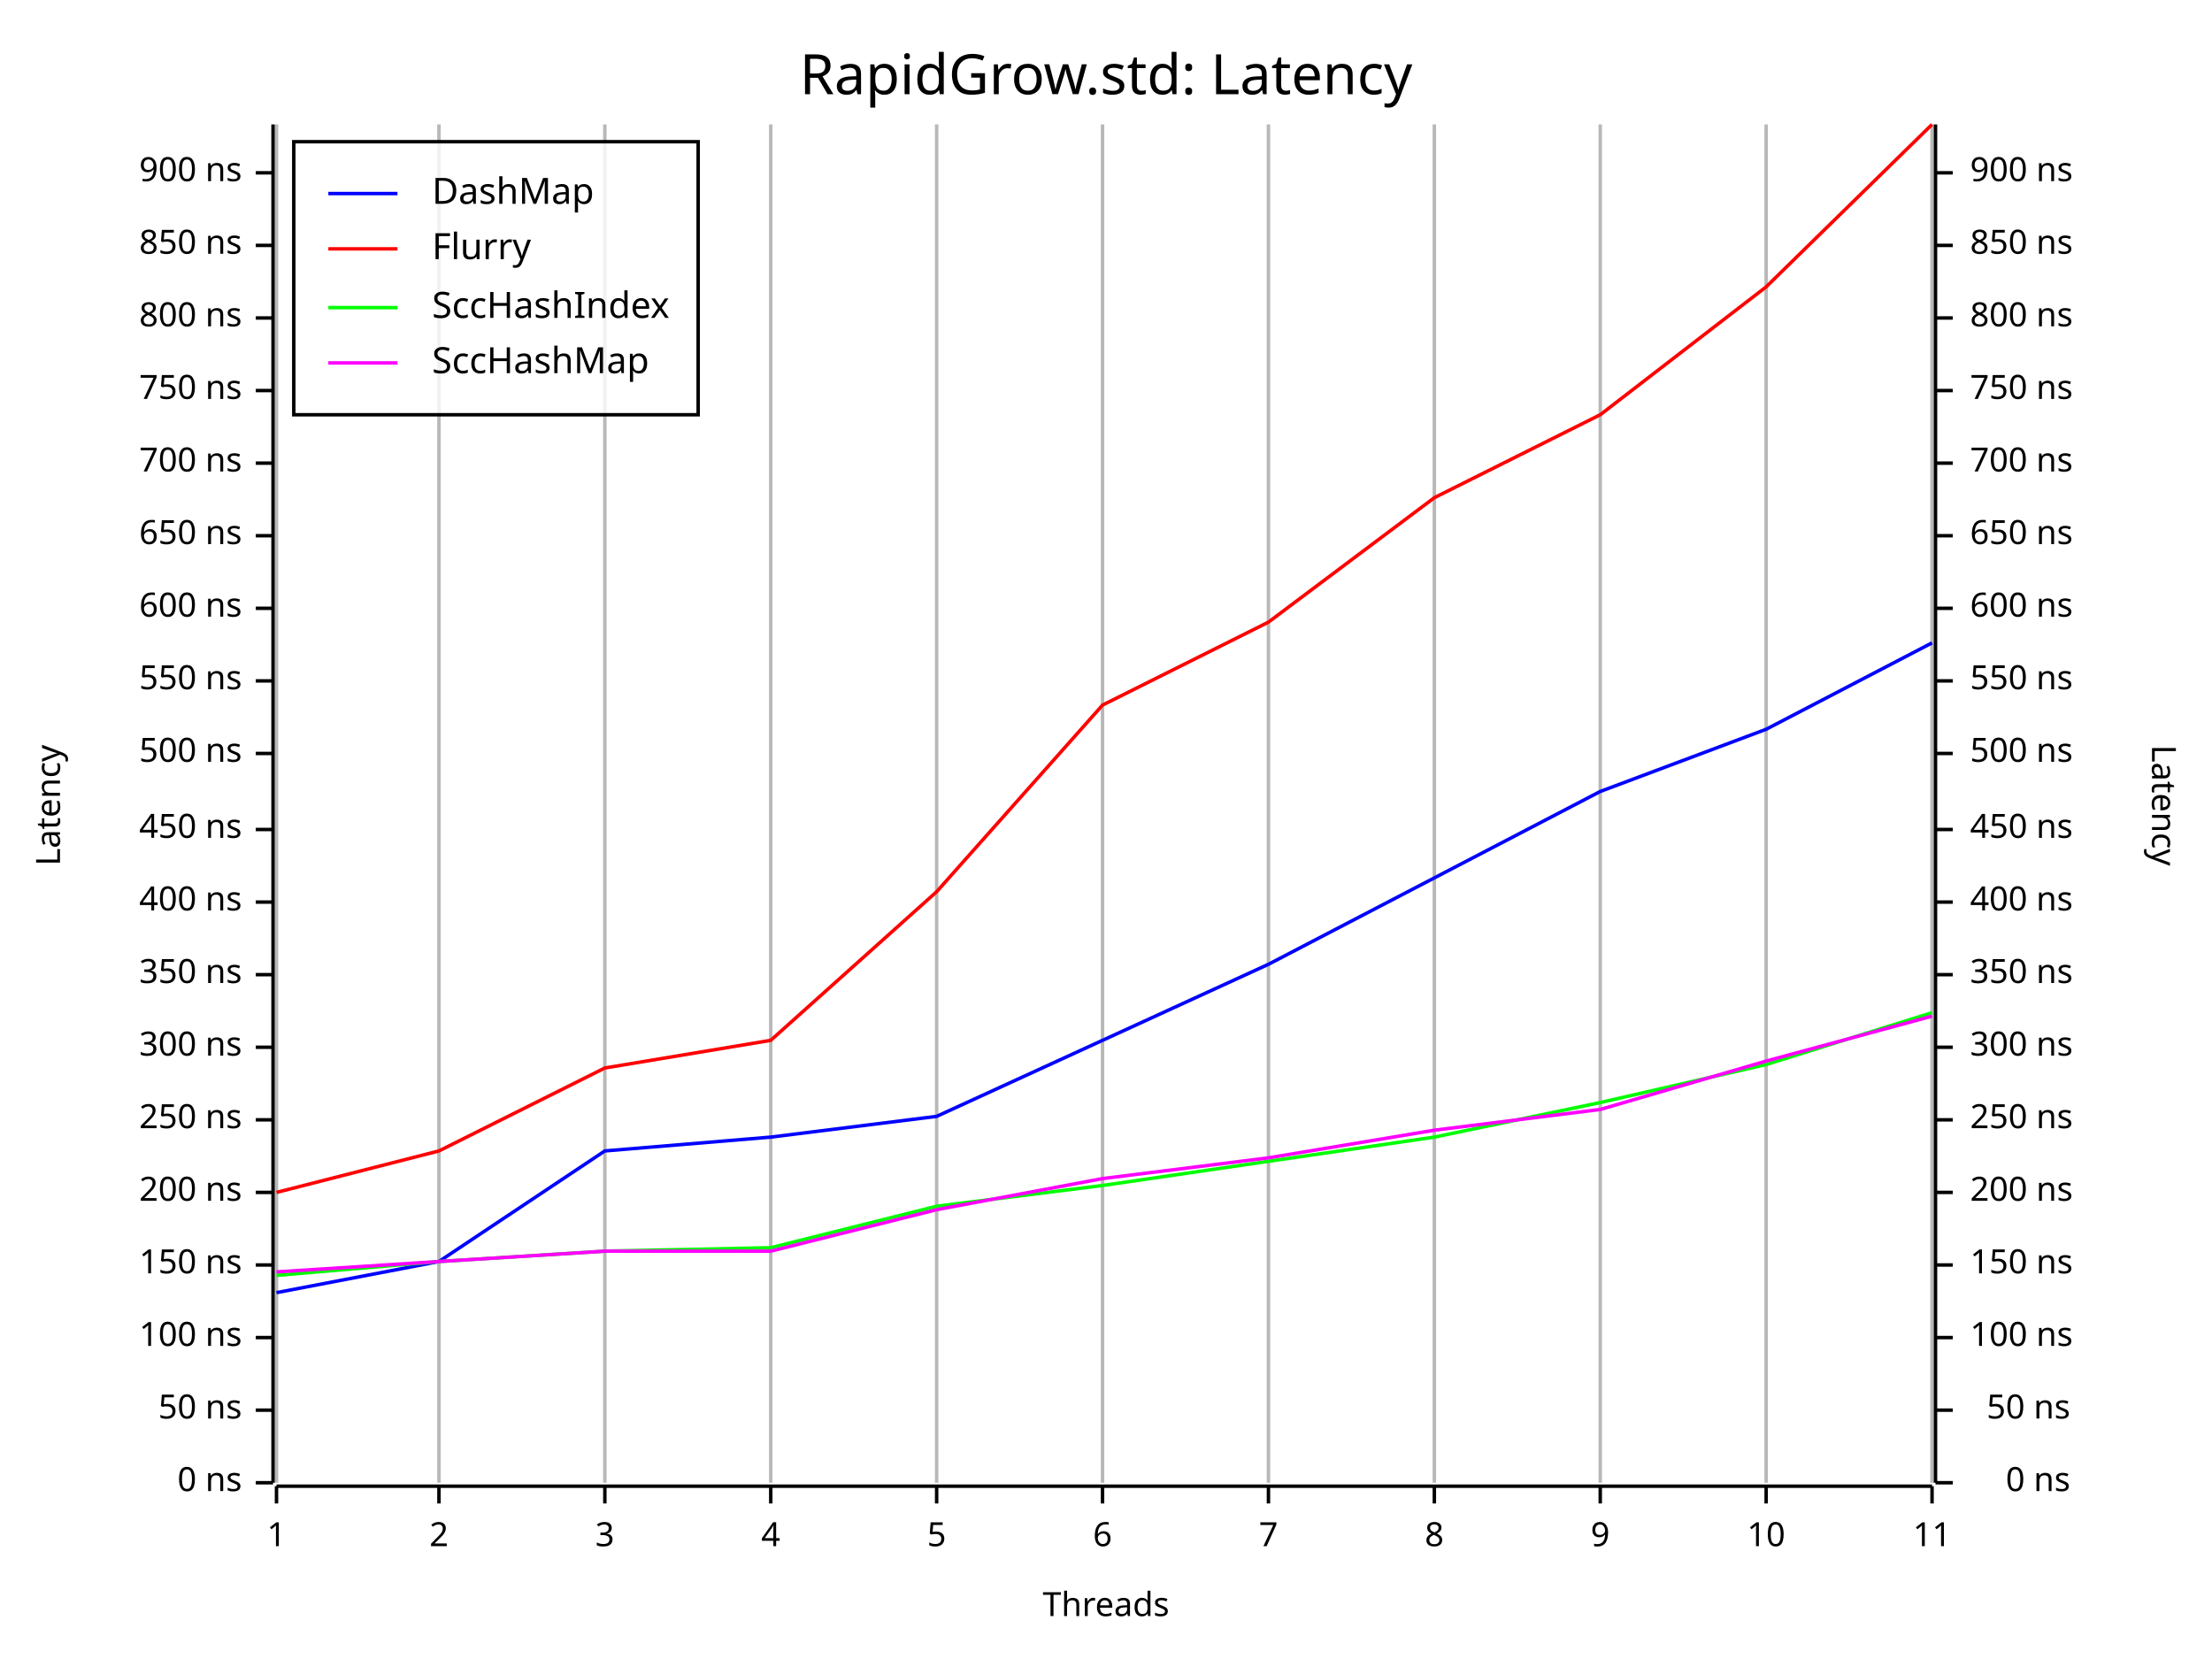
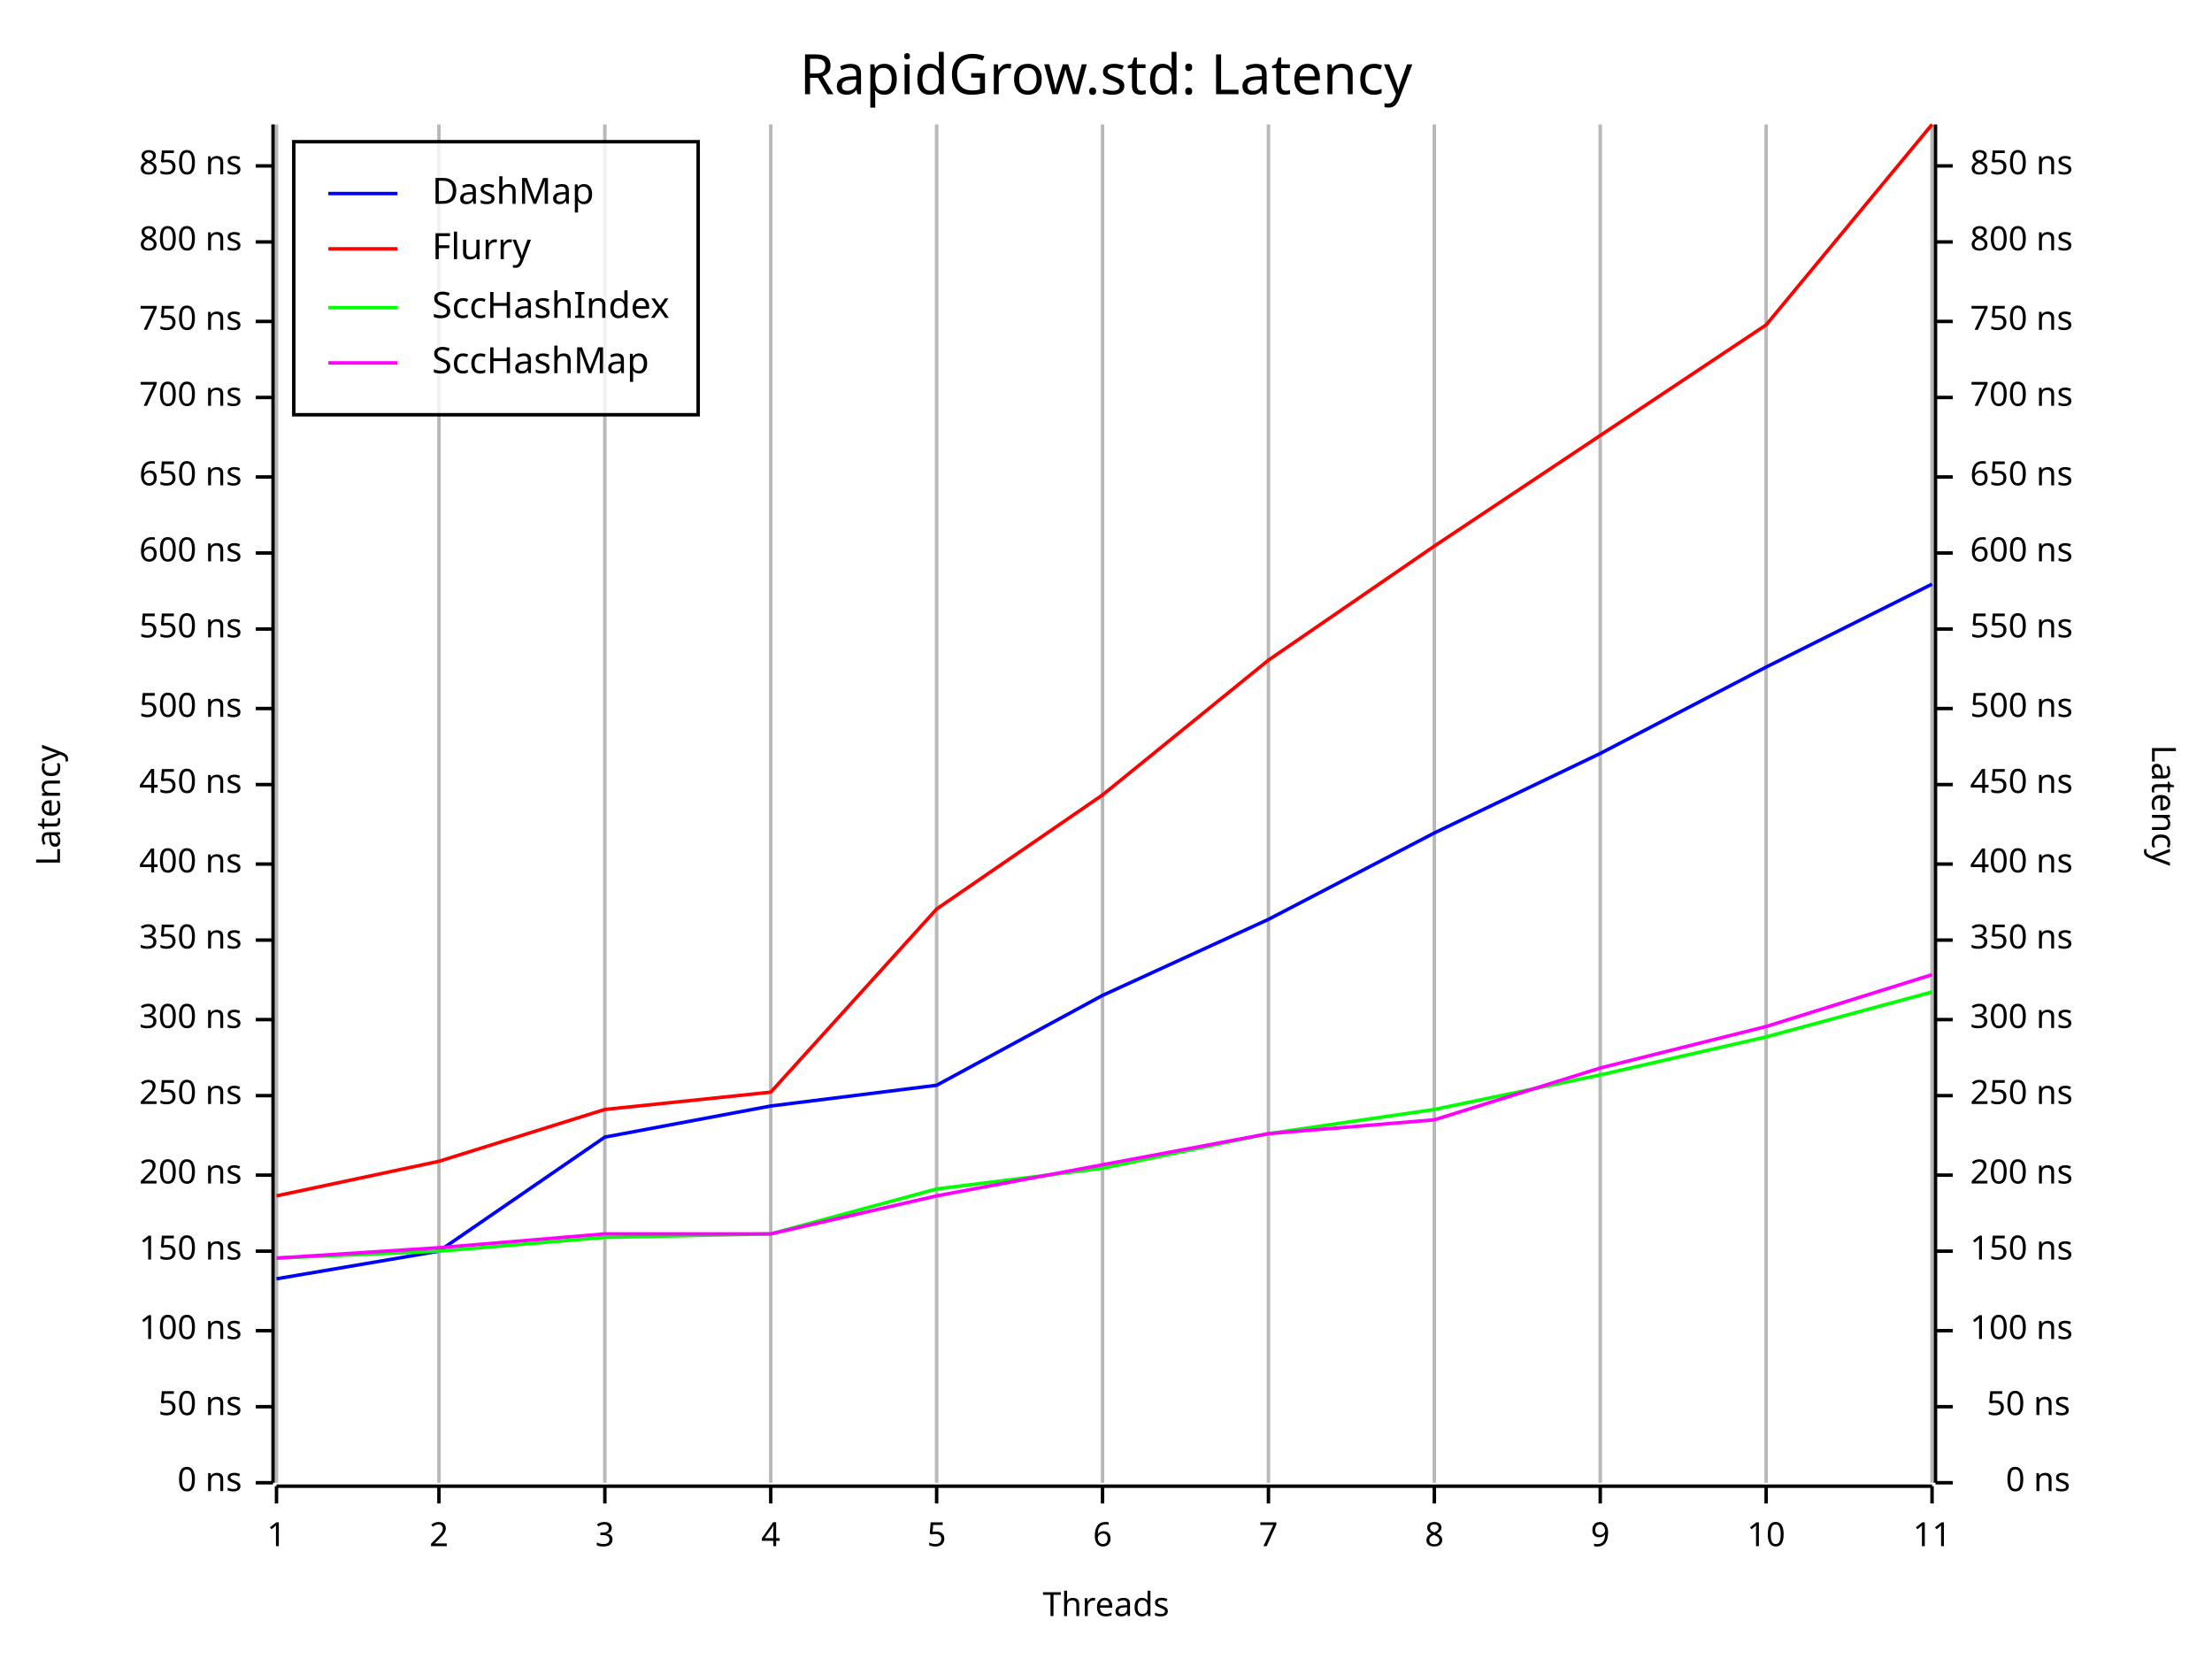
<svg xmlns="http://www.w3.org/2000/svg" width="640" height="480" viewBox="0 0 640 480">
  <rect x="0" y="0" width="640" height="480" opacity="1" fill="#FFFFFF" stroke="none" />
  <text x="320" y="15" dy="0.76em" text-anchor="middle" font-family="Fira Code" font-size="16.129" opacity="1" fill="#000000">
RapidGrow.std: Latency
</text>
  <line opacity="0.1" stroke="#000000" stroke-width="1" x1="80" y1="429" x2="80" y2="36" />
  <line opacity="0.1" stroke="#000000" stroke-width="1" x1="127" y1="429" x2="127" y2="36" />
  <line opacity="0.1" stroke="#000000" stroke-width="1" x1="175" y1="429" x2="175" y2="36" />
  <line opacity="0.1" stroke="#000000" stroke-width="1" x1="223" y1="429" x2="223" y2="36" />
  <line opacity="0.1" stroke="#000000" stroke-width="1" x1="271" y1="429" x2="271" y2="36" />
  <line opacity="0.1" stroke="#000000" stroke-width="1" x1="319" y1="429" x2="319" y2="36" />
  <line opacity="0.1" stroke="#000000" stroke-width="1" x1="367" y1="429" x2="367" y2="36" />
  <line opacity="0.1" stroke="#000000" stroke-width="1" x1="415" y1="429" x2="415" y2="36" />
  <line opacity="0.1" stroke="#000000" stroke-width="1" x1="463" y1="429" x2="463" y2="36" />
  <line opacity="0.1" stroke="#000000" stroke-width="1" x1="511" y1="429" x2="511" y2="36" />
  <line opacity="0.1" stroke="#000000" stroke-width="1" x1="559" y1="429" x2="559" y2="36" />
  <text x="10" y="233" dy="0.76em" text-anchor="middle" font-family="sans-serif" font-size="9.677" opacity="1" fill="#000000" transform="rotate(270, 10, 233)">
Latency
</text>
  <text x="320" y="470" dy="-0.5ex" text-anchor="middle" font-family="sans-serif" font-size="9.677" opacity="1" fill="#000000">
Threads
</text>
  <text x="630" y="233" dy="0.76em" text-anchor="middle" font-family="sans-serif" font-size="9.677" opacity="1" fill="#000000" transform="rotate(90, 630, 233)">
Latency
</text>
  <line opacity="0.2" stroke="#000000" stroke-width="1" x1="80" y1="429" x2="80" y2="36" />
  <line opacity="0.2" stroke="#000000" stroke-width="1" x1="127" y1="429" x2="127" y2="36" />
  <line opacity="0.2" stroke="#000000" stroke-width="1" x1="175" y1="429" x2="175" y2="36" />
  <line opacity="0.2" stroke="#000000" stroke-width="1" x1="223" y1="429" x2="223" y2="36" />
  <line opacity="0.2" stroke="#000000" stroke-width="1" x1="271" y1="429" x2="271" y2="36" />
  <line opacity="0.2" stroke="#000000" stroke-width="1" x1="319" y1="429" x2="319" y2="36" />
  <line opacity="0.2" stroke="#000000" stroke-width="1" x1="367" y1="429" x2="367" y2="36" />
  <line opacity="0.2" stroke="#000000" stroke-width="1" x1="415" y1="429" x2="415" y2="36" />
  <line opacity="0.2" stroke="#000000" stroke-width="1" x1="463" y1="429" x2="463" y2="36" />
  <line opacity="0.2" stroke="#000000" stroke-width="1" x1="511" y1="429" x2="511" y2="36" />
  <line opacity="0.2" stroke="#000000" stroke-width="1" x1="559" y1="429" x2="559" y2="36" />
  <polyline fill="none" opacity="1" stroke="#000000" stroke-width="1" points="79,36 79,429 " />
  <text x="70" y="429" dy="0.5ex" text-anchor="end" font-family="sans-serif" font-size="9.677" opacity="1" fill="#000000">
0 ns
</text>
  <polyline fill="none" opacity="1" stroke="#000000" stroke-width="1" points="74,429 79,429 " />
-   <text x="70" y="408" dy="0.5ex" text-anchor="end" font-family="sans-serif" font-size="9.677" opacity="1" fill="#000000">
+   <text x="70" y="407" dy="0.5ex" text-anchor="end" font-family="sans-serif" font-size="9.677" opacity="1" fill="#000000">
50 ns
</text>
-   <polyline fill="none" opacity="1" stroke="#000000" stroke-width="1" points="74,408 79,408 " />
-   <text x="70" y="387" dy="0.5ex" text-anchor="end" font-family="sans-serif" font-size="9.677" opacity="1" fill="#000000">
+   <polyline fill="none" opacity="1" stroke="#000000" stroke-width="1" points="74,407 79,407 " />
+   <text x="70" y="385" dy="0.5ex" text-anchor="end" font-family="sans-serif" font-size="9.677" opacity="1" fill="#000000">
100 ns
</text>
-   <polyline fill="none" opacity="1" stroke="#000000" stroke-width="1" points="74,387 79,387 " />
-   <text x="70" y="366" dy="0.5ex" text-anchor="end" font-family="sans-serif" font-size="9.677" opacity="1" fill="#000000">
+   <polyline fill="none" opacity="1" stroke="#000000" stroke-width="1" points="74,385 79,385 " />
+   <text x="70" y="362" dy="0.5ex" text-anchor="end" font-family="sans-serif" font-size="9.677" opacity="1" fill="#000000">
150 ns
</text>
-   <polyline fill="none" opacity="1" stroke="#000000" stroke-width="1" points="74,366 79,366 " />
-   <text x="70" y="345" dy="0.5ex" text-anchor="end" font-family="sans-serif" font-size="9.677" opacity="1" fill="#000000">
+   <polyline fill="none" opacity="1" stroke="#000000" stroke-width="1" points="74,362 79,362 " />
+   <text x="70" y="340" dy="0.5ex" text-anchor="end" font-family="sans-serif" font-size="9.677" opacity="1" fill="#000000">
200 ns
</text>
-   <polyline fill="none" opacity="1" stroke="#000000" stroke-width="1" points="74,345 79,345 " />
-   <text x="70" y="324" dy="0.5ex" text-anchor="end" font-family="sans-serif" font-size="9.677" opacity="1" fill="#000000">
+   <polyline fill="none" opacity="1" stroke="#000000" stroke-width="1" points="74,340 79,340 " />
+   <text x="70" y="317" dy="0.5ex" text-anchor="end" font-family="sans-serif" font-size="9.677" opacity="1" fill="#000000">
250 ns
</text>
-   <polyline fill="none" opacity="1" stroke="#000000" stroke-width="1" points="74,324 79,324 " />
-   <text x="70" y="303" dy="0.5ex" text-anchor="end" font-family="sans-serif" font-size="9.677" opacity="1" fill="#000000">
+   <polyline fill="none" opacity="1" stroke="#000000" stroke-width="1" points="74,317 79,317 " />
+   <text x="70" y="295" dy="0.5ex" text-anchor="end" font-family="sans-serif" font-size="9.677" opacity="1" fill="#000000">
300 ns
</text>
-   <polyline fill="none" opacity="1" stroke="#000000" stroke-width="1" points="74,303 79,303 " />
-   <text x="70" y="282" dy="0.5ex" text-anchor="end" font-family="sans-serif" font-size="9.677" opacity="1" fill="#000000">
+   <polyline fill="none" opacity="1" stroke="#000000" stroke-width="1" points="74,295 79,295 " />
+   <text x="70" y="272" dy="0.5ex" text-anchor="end" font-family="sans-serif" font-size="9.677" opacity="1" fill="#000000">
350 ns
</text>
-   <polyline fill="none" opacity="1" stroke="#000000" stroke-width="1" points="74,282 79,282 " />
-   <text x="70" y="261" dy="0.5ex" text-anchor="end" font-family="sans-serif" font-size="9.677" opacity="1" fill="#000000">
+   <polyline fill="none" opacity="1" stroke="#000000" stroke-width="1" points="74,272 79,272 " />
+   <text x="70" y="250" dy="0.5ex" text-anchor="end" font-family="sans-serif" font-size="9.677" opacity="1" fill="#000000">
400 ns
</text>
-   <polyline fill="none" opacity="1" stroke="#000000" stroke-width="1" points="74,261 79,261 " />
-   <text x="70" y="240" dy="0.5ex" text-anchor="end" font-family="sans-serif" font-size="9.677" opacity="1" fill="#000000">
+   <polyline fill="none" opacity="1" stroke="#000000" stroke-width="1" points="74,250 79,250 " />
+   <text x="70" y="227" dy="0.5ex" text-anchor="end" font-family="sans-serif" font-size="9.677" opacity="1" fill="#000000">
450 ns
</text>
-   <polyline fill="none" opacity="1" stroke="#000000" stroke-width="1" points="74,240 79,240 " />
-   <text x="70" y="218" dy="0.5ex" text-anchor="end" font-family="sans-serif" font-size="9.677" opacity="1" fill="#000000">
+   <polyline fill="none" opacity="1" stroke="#000000" stroke-width="1" points="74,227 79,227 " />
+   <text x="70" y="205" dy="0.5ex" text-anchor="end" font-family="sans-serif" font-size="9.677" opacity="1" fill="#000000">
500 ns
</text>
-   <polyline fill="none" opacity="1" stroke="#000000" stroke-width="1" points="74,218 79,218 " />
-   <text x="70" y="197" dy="0.5ex" text-anchor="end" font-family="sans-serif" font-size="9.677" opacity="1" fill="#000000">
+   <polyline fill="none" opacity="1" stroke="#000000" stroke-width="1" points="74,205 79,205 " />
+   <text x="70" y="182" dy="0.5ex" text-anchor="end" font-family="sans-serif" font-size="9.677" opacity="1" fill="#000000">
550 ns
</text>
-   <polyline fill="none" opacity="1" stroke="#000000" stroke-width="1" points="74,197 79,197 " />
-   <text x="70" y="176" dy="0.5ex" text-anchor="end" font-family="sans-serif" font-size="9.677" opacity="1" fill="#000000">
+   <polyline fill="none" opacity="1" stroke="#000000" stroke-width="1" points="74,182 79,182 " />
+   <text x="70" y="160" dy="0.5ex" text-anchor="end" font-family="sans-serif" font-size="9.677" opacity="1" fill="#000000">
600 ns
</text>
-   <polyline fill="none" opacity="1" stroke="#000000" stroke-width="1" points="74,176 79,176 " />
-   <text x="70" y="155" dy="0.5ex" text-anchor="end" font-family="sans-serif" font-size="9.677" opacity="1" fill="#000000">
+   <polyline fill="none" opacity="1" stroke="#000000" stroke-width="1" points="74,160 79,160 " />
+   <text x="70" y="138" dy="0.5ex" text-anchor="end" font-family="sans-serif" font-size="9.677" opacity="1" fill="#000000">
650 ns
</text>
-   <polyline fill="none" opacity="1" stroke="#000000" stroke-width="1" points="74,155 79,155 " />
-   <text x="70" y="134" dy="0.5ex" text-anchor="end" font-family="sans-serif" font-size="9.677" opacity="1" fill="#000000">
+   <polyline fill="none" opacity="1" stroke="#000000" stroke-width="1" points="74,138 79,138 " />
+   <text x="70" y="115" dy="0.5ex" text-anchor="end" font-family="sans-serif" font-size="9.677" opacity="1" fill="#000000">
700 ns
</text>
-   <polyline fill="none" opacity="1" stroke="#000000" stroke-width="1" points="74,134 79,134 " />
-   <text x="70" y="113" dy="0.5ex" text-anchor="end" font-family="sans-serif" font-size="9.677" opacity="1" fill="#000000">
+   <polyline fill="none" opacity="1" stroke="#000000" stroke-width="1" points="74,115 79,115 " />
+   <text x="70" y="93" dy="0.5ex" text-anchor="end" font-family="sans-serif" font-size="9.677" opacity="1" fill="#000000">
750 ns
</text>
-   <polyline fill="none" opacity="1" stroke="#000000" stroke-width="1" points="74,113 79,113 " />
-   <text x="70" y="92" dy="0.5ex" text-anchor="end" font-family="sans-serif" font-size="9.677" opacity="1" fill="#000000">
+   <polyline fill="none" opacity="1" stroke="#000000" stroke-width="1" points="74,93 79,93 " />
+   <text x="70" y="70" dy="0.5ex" text-anchor="end" font-family="sans-serif" font-size="9.677" opacity="1" fill="#000000">
800 ns
</text>
-   <polyline fill="none" opacity="1" stroke="#000000" stroke-width="1" points="74,92 79,92 " />
-   <text x="70" y="71" dy="0.5ex" text-anchor="end" font-family="sans-serif" font-size="9.677" opacity="1" fill="#000000">
+   <polyline fill="none" opacity="1" stroke="#000000" stroke-width="1" points="74,70 79,70 " />
+   <text x="70" y="48" dy="0.5ex" text-anchor="end" font-family="sans-serif" font-size="9.677" opacity="1" fill="#000000">
850 ns
</text>
-   <polyline fill="none" opacity="1" stroke="#000000" stroke-width="1" points="74,71 79,71 " />
-   <text x="70" y="50" dy="0.5ex" text-anchor="end" font-family="sans-serif" font-size="9.677" opacity="1" fill="#000000">
- 900 ns
- </text>
-   <polyline fill="none" opacity="1" stroke="#000000" stroke-width="1" points="74,50 79,50 " />
+   <polyline fill="none" opacity="1" stroke="#000000" stroke-width="1" points="74,48 79,48 " />
  <polyline fill="none" opacity="1" stroke="#000000" stroke-width="1" points="80,430 559,430 " />
  <text x="80" y="440" dy="0.76em" text-anchor="middle" font-family="sans-serif" font-size="9.677" opacity="1" fill="#000000">
1
</text>
  <polyline fill="none" opacity="1" stroke="#000000" stroke-width="1" points="80,430 80,435 " />
  <text x="127" y="440" dy="0.76em" text-anchor="middle" font-family="sans-serif" font-size="9.677" opacity="1" fill="#000000">
2
</text>
  <polyline fill="none" opacity="1" stroke="#000000" stroke-width="1" points="127,430 127,435 " />
  <text x="175" y="440" dy="0.76em" text-anchor="middle" font-family="sans-serif" font-size="9.677" opacity="1" fill="#000000">
3
</text>
  <polyline fill="none" opacity="1" stroke="#000000" stroke-width="1" points="175,430 175,435 " />
  <text x="223" y="440" dy="0.76em" text-anchor="middle" font-family="sans-serif" font-size="9.677" opacity="1" fill="#000000">
4
</text>
  <polyline fill="none" opacity="1" stroke="#000000" stroke-width="1" points="223,430 223,435 " />
  <text x="271" y="440" dy="0.76em" text-anchor="middle" font-family="sans-serif" font-size="9.677" opacity="1" fill="#000000">
5
</text>
  <polyline fill="none" opacity="1" stroke="#000000" stroke-width="1" points="271,430 271,435 " />
  <text x="319" y="440" dy="0.76em" text-anchor="middle" font-family="sans-serif" font-size="9.677" opacity="1" fill="#000000">
6
</text>
  <polyline fill="none" opacity="1" stroke="#000000" stroke-width="1" points="319,430 319,435 " />
  <text x="367" y="440" dy="0.76em" text-anchor="middle" font-family="sans-serif" font-size="9.677" opacity="1" fill="#000000">
7
</text>
  <polyline fill="none" opacity="1" stroke="#000000" stroke-width="1" points="367,430 367,435 " />
  <text x="415" y="440" dy="0.76em" text-anchor="middle" font-family="sans-serif" font-size="9.677" opacity="1" fill="#000000">
8
</text>
  <polyline fill="none" opacity="1" stroke="#000000" stroke-width="1" points="415,430 415,435 " />
  <text x="463" y="440" dy="0.76em" text-anchor="middle" font-family="sans-serif" font-size="9.677" opacity="1" fill="#000000">
9
</text>
  <polyline fill="none" opacity="1" stroke="#000000" stroke-width="1" points="463,430 463,435 " />
  <text x="511" y="440" dy="0.76em" text-anchor="middle" font-family="sans-serif" font-size="9.677" opacity="1" fill="#000000">
10
</text>
  <polyline fill="none" opacity="1" stroke="#000000" stroke-width="1" points="511,430 511,435 " />
  <text x="559" y="440" dy="0.76em" text-anchor="middle" font-family="sans-serif" font-size="9.677" opacity="1" fill="#000000">
11
</text>
  <polyline fill="none" opacity="1" stroke="#000000" stroke-width="1" points="559,430 559,435 " />
  <polyline fill="none" opacity="1" stroke="#000000" stroke-width="1" points="560,36 560,429 " />
  <text x="599" y="429" dy="0.5ex" text-anchor="end" font-family="sans-serif" font-size="9.677" opacity="1" fill="#000000">
0 ns
</text>
  <polyline fill="none" opacity="1" stroke="#000000" stroke-width="1" points="560,429 565,429 " />
-   <text x="599" y="408" dy="0.5ex" text-anchor="end" font-family="sans-serif" font-size="9.677" opacity="1" fill="#000000">
+   <text x="599" y="407" dy="0.5ex" text-anchor="end" font-family="sans-serif" font-size="9.677" opacity="1" fill="#000000">
50 ns
</text>
-   <polyline fill="none" opacity="1" stroke="#000000" stroke-width="1" points="560,408 565,408 " />
-   <text x="570" y="387" dy="0.5ex" text-anchor="start" font-family="sans-serif" font-size="9.677" opacity="1" fill="#000000">
+   <polyline fill="none" opacity="1" stroke="#000000" stroke-width="1" points="560,407 565,407 " />
+   <text x="570" y="385" dy="0.5ex" text-anchor="start" font-family="sans-serif" font-size="9.677" opacity="1" fill="#000000">
100 ns
</text>
-   <polyline fill="none" opacity="1" stroke="#000000" stroke-width="1" points="560,387 565,387 " />
-   <text x="570" y="366" dy="0.5ex" text-anchor="start" font-family="sans-serif" font-size="9.677" opacity="1" fill="#000000">
+   <polyline fill="none" opacity="1" stroke="#000000" stroke-width="1" points="560,385 565,385 " />
+   <text x="570" y="362" dy="0.5ex" text-anchor="start" font-family="sans-serif" font-size="9.677" opacity="1" fill="#000000">
150 ns
</text>
-   <polyline fill="none" opacity="1" stroke="#000000" stroke-width="1" points="560,366 565,366 " />
-   <text x="570" y="345" dy="0.5ex" text-anchor="start" font-family="sans-serif" font-size="9.677" opacity="1" fill="#000000">
+   <polyline fill="none" opacity="1" stroke="#000000" stroke-width="1" points="560,362 565,362 " />
+   <text x="570" y="340" dy="0.5ex" text-anchor="start" font-family="sans-serif" font-size="9.677" opacity="1" fill="#000000">
200 ns
</text>
-   <polyline fill="none" opacity="1" stroke="#000000" stroke-width="1" points="560,345 565,345 " />
-   <text x="570" y="324" dy="0.5ex" text-anchor="start" font-family="sans-serif" font-size="9.677" opacity="1" fill="#000000">
+   <polyline fill="none" opacity="1" stroke="#000000" stroke-width="1" points="560,340 565,340 " />
+   <text x="570" y="317" dy="0.5ex" text-anchor="start" font-family="sans-serif" font-size="9.677" opacity="1" fill="#000000">
250 ns
</text>
-   <polyline fill="none" opacity="1" stroke="#000000" stroke-width="1" points="560,324 565,324 " />
-   <text x="570" y="303" dy="0.5ex" text-anchor="start" font-family="sans-serif" font-size="9.677" opacity="1" fill="#000000">
+   <polyline fill="none" opacity="1" stroke="#000000" stroke-width="1" points="560,317 565,317 " />
+   <text x="570" y="295" dy="0.5ex" text-anchor="start" font-family="sans-serif" font-size="9.677" opacity="1" fill="#000000">
300 ns
</text>
-   <polyline fill="none" opacity="1" stroke="#000000" stroke-width="1" points="560,303 565,303 " />
-   <text x="570" y="282" dy="0.5ex" text-anchor="start" font-family="sans-serif" font-size="9.677" opacity="1" fill="#000000">
+   <polyline fill="none" opacity="1" stroke="#000000" stroke-width="1" points="560,295 565,295 " />
+   <text x="570" y="272" dy="0.5ex" text-anchor="start" font-family="sans-serif" font-size="9.677" opacity="1" fill="#000000">
350 ns
</text>
-   <polyline fill="none" opacity="1" stroke="#000000" stroke-width="1" points="560,282 565,282 " />
-   <text x="570" y="261" dy="0.5ex" text-anchor="start" font-family="sans-serif" font-size="9.677" opacity="1" fill="#000000">
+   <polyline fill="none" opacity="1" stroke="#000000" stroke-width="1" points="560,272 565,272 " />
+   <text x="570" y="250" dy="0.5ex" text-anchor="start" font-family="sans-serif" font-size="9.677" opacity="1" fill="#000000">
400 ns
</text>
-   <polyline fill="none" opacity="1" stroke="#000000" stroke-width="1" points="560,261 565,261 " />
-   <text x="570" y="240" dy="0.5ex" text-anchor="start" font-family="sans-serif" font-size="9.677" opacity="1" fill="#000000">
+   <polyline fill="none" opacity="1" stroke="#000000" stroke-width="1" points="560,250 565,250 " />
+   <text x="570" y="227" dy="0.5ex" text-anchor="start" font-family="sans-serif" font-size="9.677" opacity="1" fill="#000000">
450 ns
</text>
-   <polyline fill="none" opacity="1" stroke="#000000" stroke-width="1" points="560,240 565,240 " />
-   <text x="570" y="218" dy="0.5ex" text-anchor="start" font-family="sans-serif" font-size="9.677" opacity="1" fill="#000000">
+   <polyline fill="none" opacity="1" stroke="#000000" stroke-width="1" points="560,227 565,227 " />
+   <text x="570" y="205" dy="0.5ex" text-anchor="start" font-family="sans-serif" font-size="9.677" opacity="1" fill="#000000">
500 ns
</text>
-   <polyline fill="none" opacity="1" stroke="#000000" stroke-width="1" points="560,218 565,218 " />
-   <text x="570" y="197" dy="0.5ex" text-anchor="start" font-family="sans-serif" font-size="9.677" opacity="1" fill="#000000">
+   <polyline fill="none" opacity="1" stroke="#000000" stroke-width="1" points="560,205 565,205 " />
+   <text x="570" y="182" dy="0.5ex" text-anchor="start" font-family="sans-serif" font-size="9.677" opacity="1" fill="#000000">
550 ns
</text>
-   <polyline fill="none" opacity="1" stroke="#000000" stroke-width="1" points="560,197 565,197 " />
-   <text x="570" y="176" dy="0.5ex" text-anchor="start" font-family="sans-serif" font-size="9.677" opacity="1" fill="#000000">
+   <polyline fill="none" opacity="1" stroke="#000000" stroke-width="1" points="560,182 565,182 " />
+   <text x="570" y="160" dy="0.5ex" text-anchor="start" font-family="sans-serif" font-size="9.677" opacity="1" fill="#000000">
600 ns
</text>
-   <polyline fill="none" opacity="1" stroke="#000000" stroke-width="1" points="560,176 565,176 " />
-   <text x="570" y="155" dy="0.5ex" text-anchor="start" font-family="sans-serif" font-size="9.677" opacity="1" fill="#000000">
+   <polyline fill="none" opacity="1" stroke="#000000" stroke-width="1" points="560,160 565,160 " />
+   <text x="570" y="138" dy="0.5ex" text-anchor="start" font-family="sans-serif" font-size="9.677" opacity="1" fill="#000000">
650 ns
</text>
-   <polyline fill="none" opacity="1" stroke="#000000" stroke-width="1" points="560,155 565,155 " />
-   <text x="570" y="134" dy="0.5ex" text-anchor="start" font-family="sans-serif" font-size="9.677" opacity="1" fill="#000000">
+   <polyline fill="none" opacity="1" stroke="#000000" stroke-width="1" points="560,138 565,138 " />
+   <text x="570" y="115" dy="0.5ex" text-anchor="start" font-family="sans-serif" font-size="9.677" opacity="1" fill="#000000">
700 ns
</text>
-   <polyline fill="none" opacity="1" stroke="#000000" stroke-width="1" points="560,134 565,134 " />
-   <text x="570" y="113" dy="0.5ex" text-anchor="start" font-family="sans-serif" font-size="9.677" opacity="1" fill="#000000">
+   <polyline fill="none" opacity="1" stroke="#000000" stroke-width="1" points="560,115 565,115 " />
+   <text x="570" y="93" dy="0.5ex" text-anchor="start" font-family="sans-serif" font-size="9.677" opacity="1" fill="#000000">
750 ns
</text>
-   <polyline fill="none" opacity="1" stroke="#000000" stroke-width="1" points="560,113 565,113 " />
-   <text x="570" y="92" dy="0.5ex" text-anchor="start" font-family="sans-serif" font-size="9.677" opacity="1" fill="#000000">
+   <polyline fill="none" opacity="1" stroke="#000000" stroke-width="1" points="560,93 565,93 " />
+   <text x="570" y="70" dy="0.5ex" text-anchor="start" font-family="sans-serif" font-size="9.677" opacity="1" fill="#000000">
800 ns
</text>
-   <polyline fill="none" opacity="1" stroke="#000000" stroke-width="1" points="560,92 565,92 " />
-   <text x="570" y="71" dy="0.5ex" text-anchor="start" font-family="sans-serif" font-size="9.677" opacity="1" fill="#000000">
+   <polyline fill="none" opacity="1" stroke="#000000" stroke-width="1" points="560,70 565,70 " />
+   <text x="570" y="48" dy="0.5ex" text-anchor="start" font-family="sans-serif" font-size="9.677" opacity="1" fill="#000000">
850 ns
</text>
-   <polyline fill="none" opacity="1" stroke="#000000" stroke-width="1" points="560,71 565,71 " />
-   <text x="570" y="50" dy="0.5ex" text-anchor="start" font-family="sans-serif" font-size="9.677" opacity="1" fill="#000000">
- 900 ns
- </text>
-   <polyline fill="none" opacity="1" stroke="#000000" stroke-width="1" points="560,50 565,50 " />
-   <polyline fill="none" opacity="1" stroke="#0000FF" stroke-width="1" points="80,374 127,365 175,333 223,329 271,323 319,301 367,279 415,254 463,229 511,211 559,186 " />
-   <polyline fill="none" opacity="1" stroke="#FF0000" stroke-width="1" points="80,345 127,333 175,309 223,301 271,258 319,204 367,180 415,144 463,120 511,83 559,36 " />
-   <polyline fill="none" opacity="1" stroke="#00FF00" stroke-width="1" points="80,369 127,365 175,362 223,361 271,349 319,343 367,336 415,329 463,319 511,308 559,293 " />
-   <polyline fill="none" opacity="1" stroke="#FF00FF" stroke-width="1" points="80,368 127,365 175,362 223,362 271,350 319,341 367,335 415,327 463,321 511,307 559,294 " />
+   <polyline fill="none" opacity="1" stroke="#000000" stroke-width="1" points="560,48 565,48 " />
+   <polyline fill="none" opacity="1" stroke="#0000FF" stroke-width="1" points="80,370 127,362 175,329 223,320 271,314 319,288 367,266 415,241 463,218 511,193 559,169 " />
+   <polyline fill="none" opacity="1" stroke="#FF0000" stroke-width="1" points="80,346 127,336 175,321 223,316 271,263 319,230 367,191 415,158 463,126 511,94 559,36 " />
+   <polyline fill="none" opacity="1" stroke="#00FF00" stroke-width="1" points="80,364 127,362 175,358 223,357 271,344 319,338 367,328 415,321 463,311 511,300 559,287 " />
+   <polyline fill="none" opacity="1" stroke="#FF00FF" stroke-width="1" points="80,364 127,361 175,357 223,357 271,346 319,337 367,328 415,324 463,309 511,297 559,282 " />
  <rect x="85" y="41" width="117" height="79" opacity="0.8" fill="#FFFFFF" stroke="none" />
  <rect x="85" y="41" width="117" height="79" opacity="1" fill="none" stroke="#000000" />
  <text x="125" y="51" dy="0.76em" text-anchor="start" font-family="Fira Code" font-size="10.484" opacity="1" fill="#000000">
DashMap
</text>
  <text x="125" y="67" dy="0.76em" text-anchor="start" font-family="Fira Code" font-size="10.484" opacity="1" fill="#000000">
Flurry
</text>
  <text x="125" y="84" dy="0.76em" text-anchor="start" font-family="Fira Code" font-size="10.484" opacity="1" fill="#000000">
SccHashIndex
</text>
  <text x="125" y="100" dy="0.76em" text-anchor="start" font-family="Fira Code" font-size="10.484" opacity="1" fill="#000000">
SccHashMap
</text>
  <polyline fill="none" opacity="1" stroke="#0000FF" stroke-width="1" points="95,56 115,56 " />
  <polyline fill="none" opacity="1" stroke="#FF0000" stroke-width="1" points="95,72 115,72 " />
  <polyline fill="none" opacity="1" stroke="#00FF00" stroke-width="1" points="95,89 115,89 " />
  <polyline fill="none" opacity="1" stroke="#FF00FF" stroke-width="1" points="95,105 115,105 " />
</svg>
